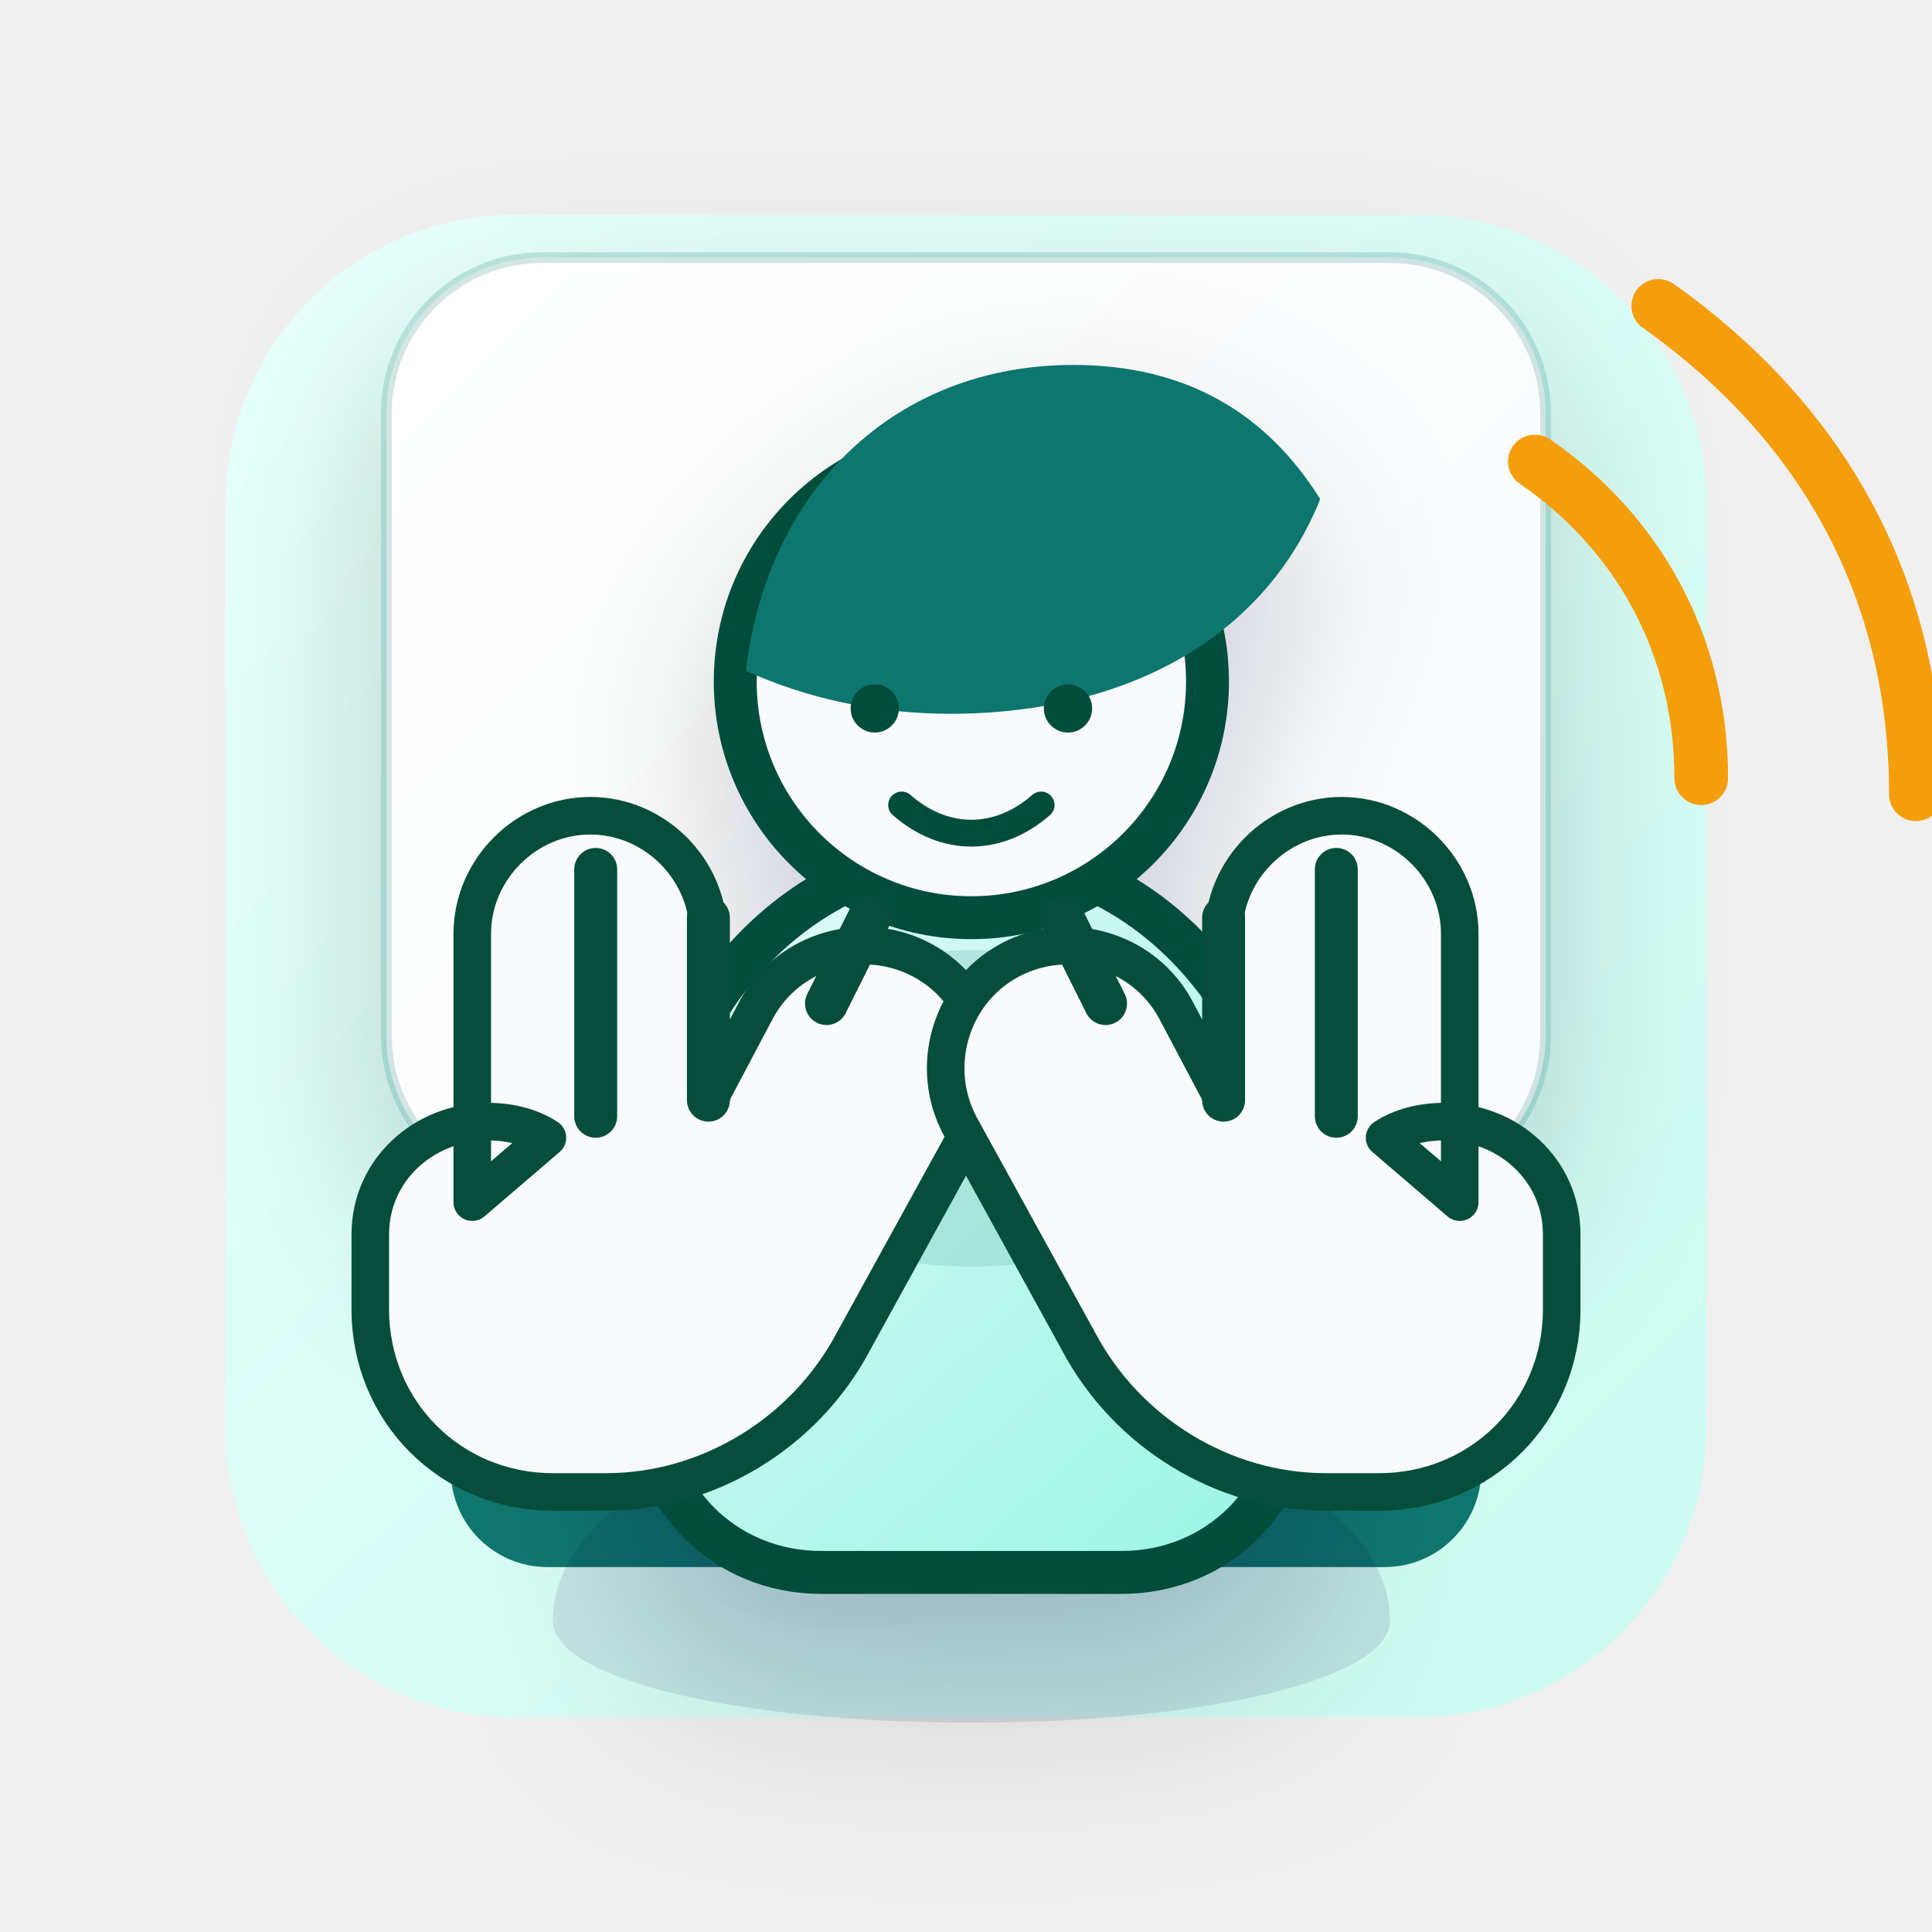
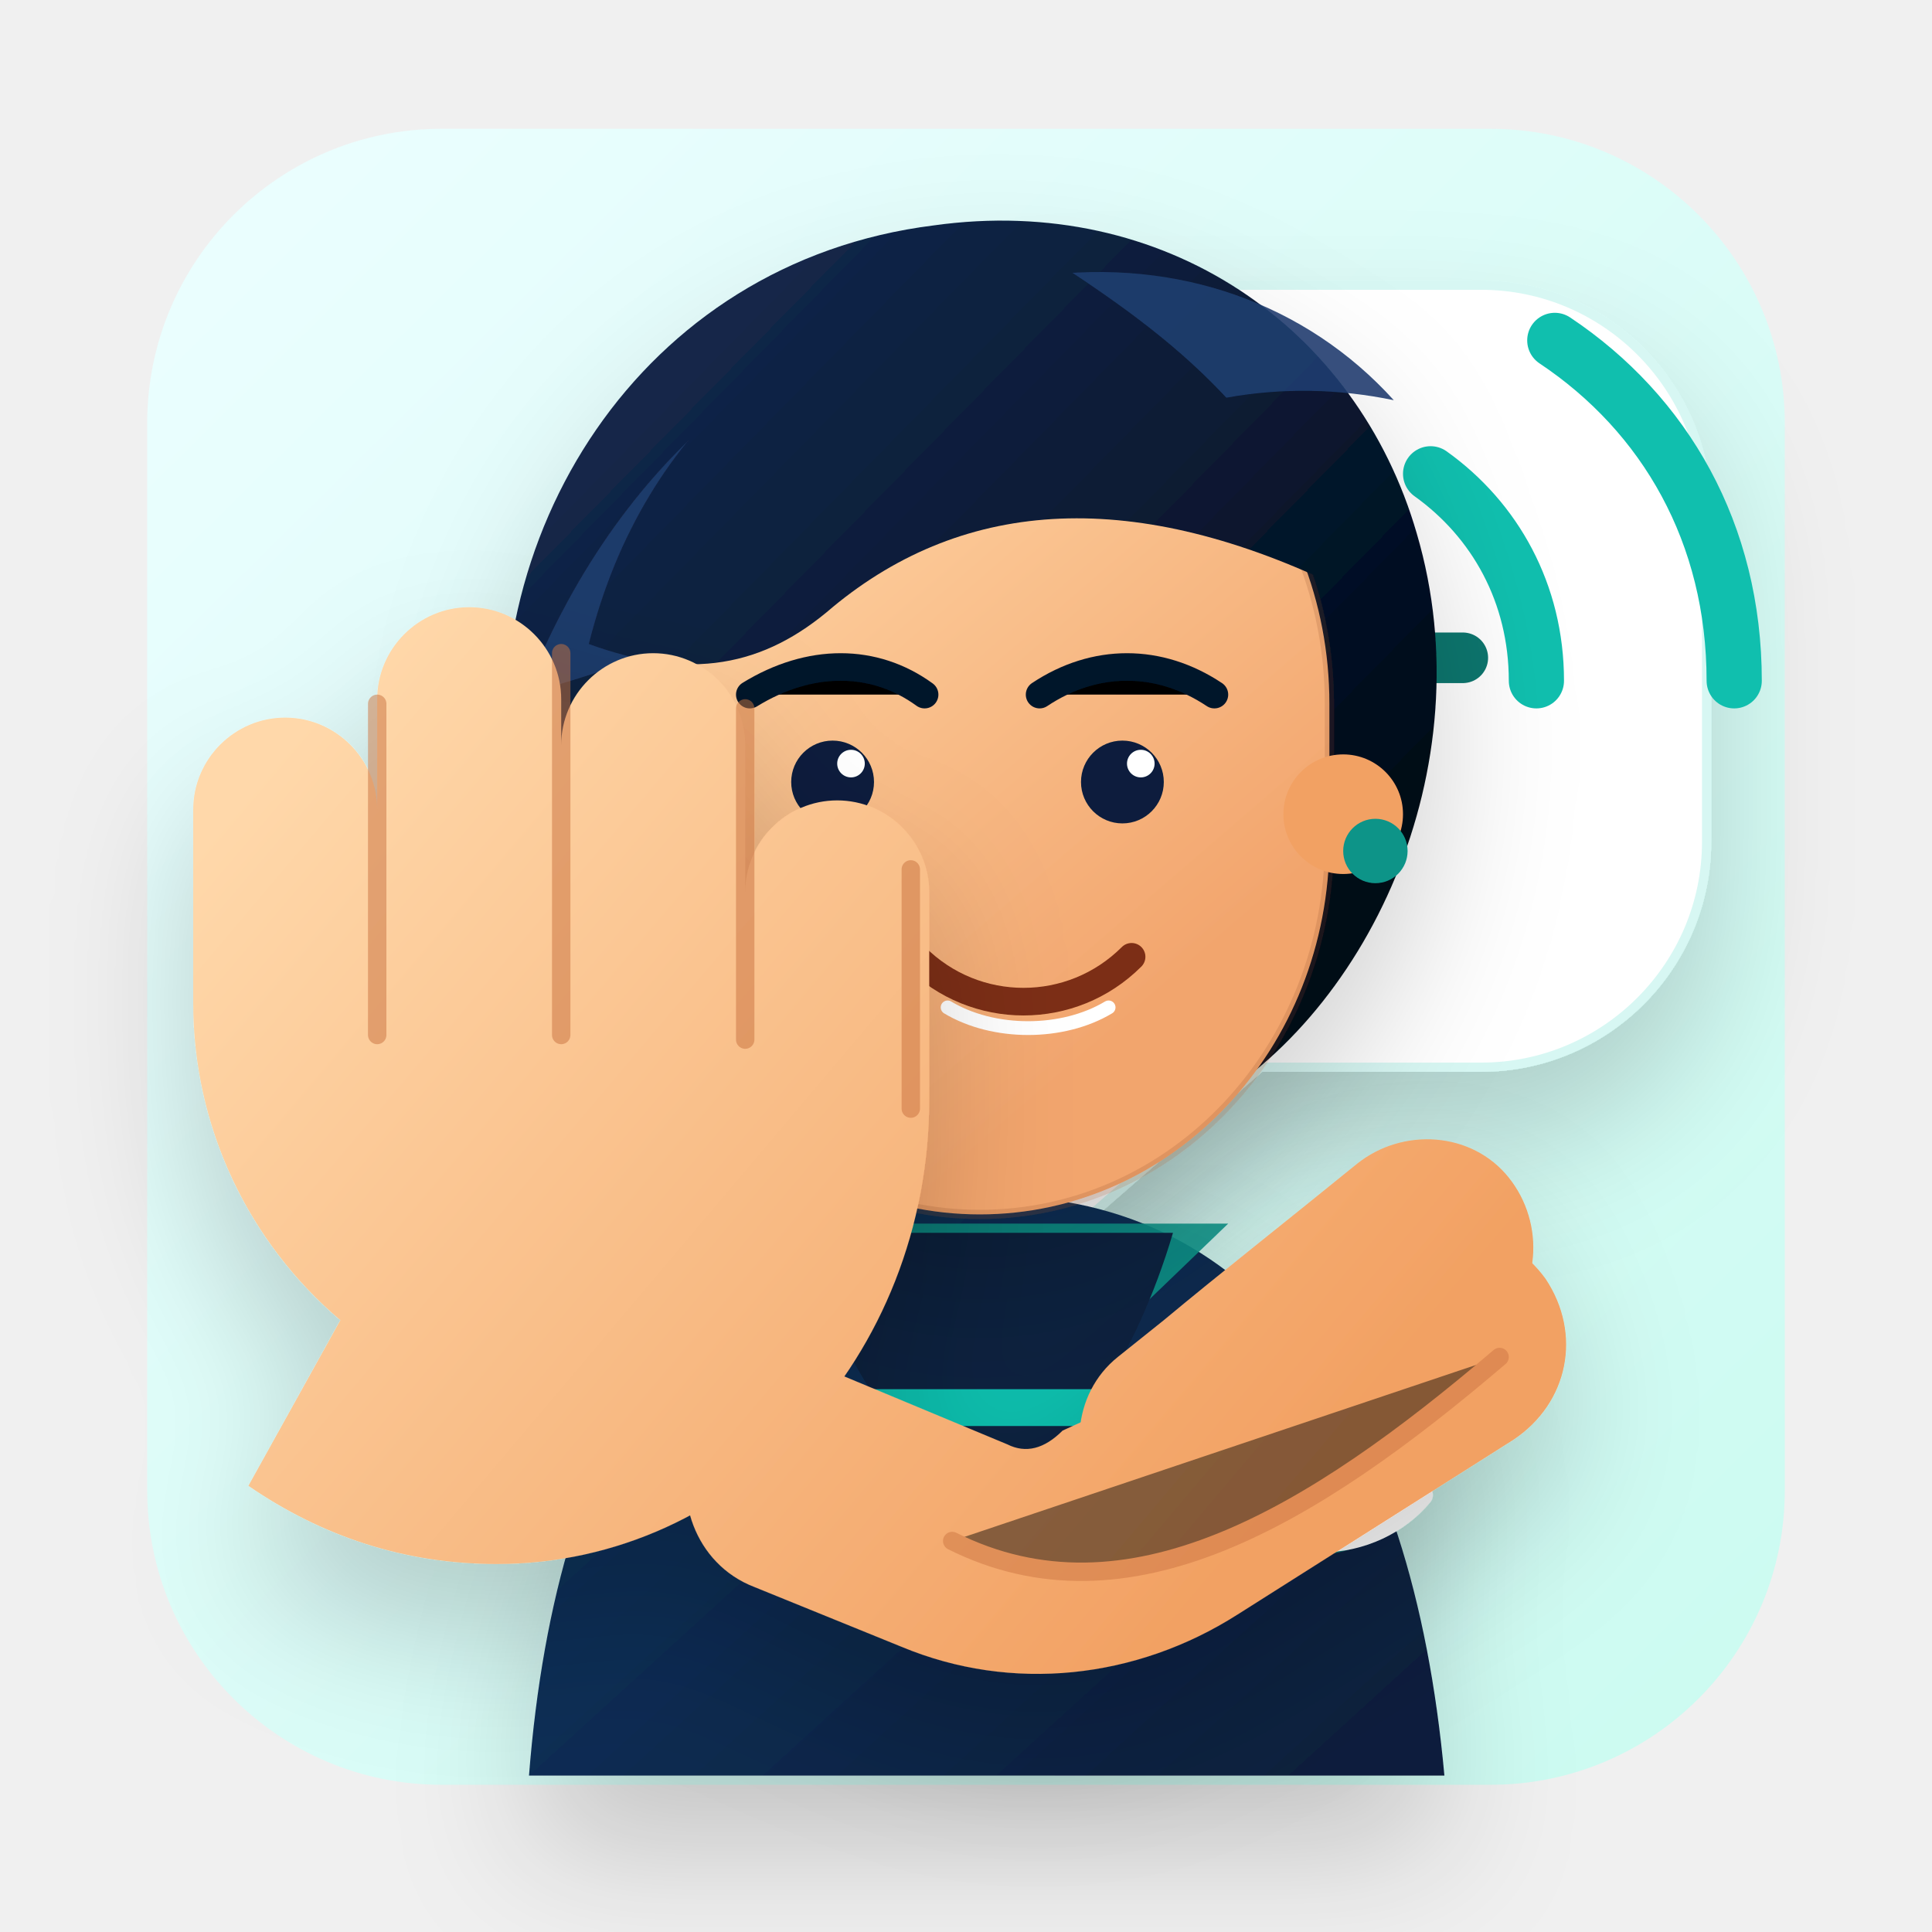
- <svg xmlns="http://www.w3.org/2000/svg" viewBox="0 0 360 360" role="img" aria-labelledby="title desc">
+ <svg xmlns="http://www.w3.org/2000/svg" viewBox="0 0 420 420" role="img" aria-labelledby="title desc">
  <defs>
-     <linearGradient id="bg" x1="54" x2="314" y1="52" y2="316" gradientUnits="userSpaceOnUse">
-       <stop offset="0" stop-color="#e6fffa" />
+     <linearGradient id="bg" x1="34" x2="374" y1="30" y2="374" gradientUnits="userSpaceOnUse">
+       <stop stop-color="#ecfeff" />
      <stop offset="1" stop-color="#ccfbf1" />
    </linearGradient>
-     <linearGradient id="mint" x1="106" x2="252" y1="116" y2="280" gradientUnits="userSpaceOnUse">
-       <stop offset="0" stop-color="#f8fafc" />
-       <stop offset="1" stop-color="#99f6e4" />
+     <linearGradient id="shirt" x1="138" x2="282" y1="232" y2="390" gradientUnits="userSpaceOnUse">
+       <stop stop-color="#123866" />
+       <stop offset="1" stop-color="#071f3d" />
    </linearGradient>
-     <linearGradient id="panel" x1="65" x2="300" y1="58" y2="292" gradientUnits="userSpaceOnUse">
-       <stop offset="0" stop-color="#ffffff" />
-       <stop offset="1" stop-color="#f8fafc" />
+     <linearGradient id="hair" x1="118" x2="276" y1="50" y2="205" gradientUnits="userSpaceOnUse">
+       <stop stop-color="#172b52" />
+       <stop offset=".62" stop-color="#081a33" />
+       <stop offset="1" stop-color="#020817" />
    </linearGradient>
-     <filter id="shadow" x="-20%" y="-20%" width="140%" height="150%">
-       <feDropShadow dx="0" dy="14" stdDeviation="16" flood-color="#0f172a" flood-opacity=".18" />
+     <linearGradient id="skin" x1="148" x2="248" y1="104" y2="220" gradientUnits="userSpaceOnUse">
+       <stop stop-color="#ffd5a5" />
+       <stop offset="1" stop-color="#f2a56d" />
+     </linearGradient>
+     <linearGradient id="hand" x1="72" x2="280" y1="150" y2="326" gradientUnits="userSpaceOnUse">
+       <stop stop-color="#ffd8aa" />
+       <stop offset="1" stop-color="#f2a163" />
+     </linearGradient>
+     <filter id="shadow" x="-18%" y="-18%" width="136%" height="148%">
+       <feDropShadow dx="0" dy="16" stdDeviation="15" flood-color="#020817" flood-opacity=".18" />
    </filter>
  </defs>
-   <rect x="42" y="40" width="276" height="280" rx="54" fill="url(#bg)" />
+   <rect x="32" y="28" width="356" height="360" rx="64" fill="url(#bg)" />
  <g filter="url(#shadow)">
-     <path fill="url(#panel)" stroke="#0f766e" stroke-opacity=".18" stroke-width="2" d="M72 77c0-16 13-29 29-29h158c16 0 29 13 29 29v116c0 16-13 29-29 29h-52l-41 35c-9 7-22 1-22-11v-24h-43c-16 0-29-13-29-29V77Z" />
+     <path fill="#fff" stroke="#d7f7f3" stroke-width="2" d="M230 62h92c27 0 49 22 49 49v72c0 27-22 49-49 49h-48l-39 34c-9 8-23 1-22-11l4-29c-22-6-37-26-37-49v-66c0-27 22-49 50-49Z" />
+     <path d="M242 143h76M242 174h48" stroke="#0f766e" stroke-linecap="round" stroke-width="11" />
  </g>
-   <g fill="none" stroke="#f59e0b" stroke-linecap="round" stroke-width="10">
-     <path d="M286 86c19 13 31 34 31 59" />
-     <path d="M309 57c31 22 48 53 48 91" />
-   </g>
-   <g>
-     <rect x="84" y="248" width="192" height="44" rx="18" fill="#0f766e" />
-     <path d="M111 270h56M188 270h61" stroke="#ccfbf1" stroke-linecap="round" stroke-width="8" />
+   <g fill="none" stroke="#10bfae" stroke-linecap="round" stroke-width="12">
+     <path d="M338 74c24 16 39 42 39 74" />
+     <path d="M311 103c14 10 23 26 23 45" />
  </g>
  <g filter="url(#shadow)">
-     <path fill="#0f172a" fill-opacity=".10" d="M103 302c0-22 35-40 78-40s78 18 78 40c0 11-35 19-78 19s-78-8-78-19Z" />
-     <path fill="url(#mint)" stroke="#064e3b" stroke-linejoin="round" stroke-width="8" d="M121 227c0-38 27-68 60-68s60 30 60 68v34c0 18-14 32-32 32h-56c-18 0-32-14-32-32v-34Z" />
-     <path fill="#0f766e" d="M133 220c9-28 26-43 48-43s39 15 48 43c-13 10-29 16-48 16s-35-6-48-16Z" opacity=".14" />
-     <circle cx="181" cy="127" r="44" fill="#f8fafc" stroke="#064e3b" stroke-width="8" />
-     <path fill="#0f766e" d="M139 125c4-34 28-57 61-57 21 0 36 9 46 25-10 25-35 40-69 40-14 0-27-3-38-8Z" />
-     <circle cx="163" cy="132" r="4.5" fill="#064e3b" />
-     <circle cx="199" cy="132" r="4.5" fill="#064e3b" />
-     <path d="M168 150c8 7 18 7 26 0" fill="none" stroke="#064e3b" stroke-linecap="round" stroke-width="5" />
-     <path d="M149 195h64" fill="none" stroke="#f59e0b" stroke-linecap="round" stroke-width="8" />
+     <path fill="url(#shirt)" d="M115 386c6-77 38-126 96-126h5c58 0 91 49 98 126H115Z" />
+     <path fill="#0d9488" d="M161 266h106l-52 50-54-50Z" opacity=".9" />
+     <path fill="#08223f" d="M174 268c8 27 22 48 41 63 18-15 32-36 40-63h-81Z" />
+     <path d="M152 306h122" stroke="#10bfae" stroke-linecap="round" stroke-width="8" />
+     <circle cx="286" cy="314" r="24" fill="#0f766e" />
+     <path d="M274 315c0-12 10-22 22-22 6 0 11 2 15 6M309 325c-5 6-13 10-22 10h-8l-12 8 4-13" fill="none" stroke="#fff" stroke-linecap="round" stroke-linejoin="round" stroke-width="5" />
+     <path d="M286 309v-15M296 314v-18M305 319v-15" stroke="#fff" stroke-linecap="round" stroke-width="4" />
  </g>
-   <path fill="#f8fafc" stroke="#064e3b" stroke-linejoin="round" stroke-width="7" d="M88 224v-50c0-12 10-22 22-22s22 10 22 22v31l9-17c6-11 20-15 31-9s15 20 9 31l-22 40c-9 17-27 28-46 28h-10c-19 0-34-15-34-34v-14c0-12 10-21 22-21 4 0 8 1 11 3Z" />
-   <path d="M111 208v-46M132 205v-34M154 187l8-16" fill="none" stroke="#064e3b" stroke-linecap="round" stroke-width="8" />
-   <path fill="#f8fafc" stroke="#064e3b" stroke-linejoin="round" stroke-width="7" d="M272 224v-50c0-12-10-22-22-22s-22 10-22 22v31l-9-17c-6-11-20-15-31-9s-15 20-9 31l22 40c9 17 27 28 46 28h10c19 0 34-15 34-34v-14c0-12-10-21-22-21-4 0-8 1-11 3Z" />
-   <path d="M249 208v-46M228 205v-34M206 187l-8-16" fill="none" stroke="#064e3b" stroke-linecap="round" stroke-width="8" />
+   <g filter="url(#shadow)">
+     <path fill="url(#hair)" d="M111 176c-9-59 28-119 92-127 50-7 92 22 105 67 15 51-11 106-49 126-17 9-46 7-62 0-55-24-79-19-86-66Z" />
+     <path fill="#203d6f" d="M114 151c20-51 58-84 112-91 30-4 58 6 77 27-24-5-49-1-74 14-37 22-70 37-115 50Z" opacity=".9" />
+     <path fill="url(#skin)" stroke="#8b4a2b" stroke-opacity=".18" stroke-width="2" d="M137 153c0-45 34-81 76-81s76 36 76 81v30c0 45-34 81-76 81s-76-36-76-81v-30Z" />
+     <path fill="url(#hair)" d="M128 140c12-48 47-76 97-86 28 18 52 35 67 74-45-22-82-20-111 4-15 13-31 16-53 8Z" />
+     <path d="M163 151c13-8 27-8 38 0M226 151c12-8 26-8 38 0" stroke="#06152b" stroke-linecap="round" stroke-width="6" />
+     <circle cx="181" cy="170" r="9" fill="#071f3d" />
+     <circle cx="244" cy="170" r="9" fill="#071f3d" />
+     <circle cx="185" cy="166" r="3" fill="#fff" />
+     <circle cx="248" cy="166" r="3" fill="#fff" />
+     <path d="M199 208c13 13 34 13 47 0" fill="none" stroke="#7c2d12" stroke-linecap="round" stroke-width="6" />
+     <path d="M206 219c10 6 25 6 35 0" fill="none" stroke="#fff" stroke-linecap="round" stroke-width="3" />
+     <circle cx="133" cy="177" r="13" fill="#f2a163" />
+     <circle cx="292" cy="177" r="13" fill="#f2a163" />
+     <circle cx="127" cy="185" r="7" fill="#0d9488" />
+     <circle cx="299" cy="185" r="7" fill="#0d9488" />
+   </g>
+   <g filter="url(#shadow)">
+     <path fill="url(#hand)" d="M74 287c-20-17-32-42-32-69v-42c0-11 9-20 20-20s20 9 20 20v49-73c0-11 9-20 20-20s20 9 20 20v73-63c0-11 9-20 20-20s20 9 20 20v72-40c0-11 9-20 20-20s20 9 20 20v45c0 56-42 101-94 101-20 0-38-6-54-17Z" />
+     <path d="M82 225v-72M122 225v-83M162 226v-72M198 241v-52" stroke="#c86f3d" stroke-linecap="round" stroke-width="4" opacity=".5" />
+     <path fill="url(#hand)" d="M231 311c20-9 45-22 72-40 11-7 25-4 33 7 8 12 5 27-7 35l-60 38c-22 14-49 17-73 7l-32-13c-13-5-18-20-13-32 5-13 20-19 32-14l36 15c4 2 8 1 12-3Z" />
+     <path fill="url(#hand)" d="M253 287c12-10 26-21 42-34 10-8 25-7 33 3s7 25-3 33l-52 42c-10 8-25 7-33-3s-7-25 3-33l10-8Z" />
+     <path d="M207 335c38 19 78-5 119-40" stroke="#c86f3d" stroke-linecap="round" stroke-width="4" opacity=".45" />
+   </g>
</svg>
